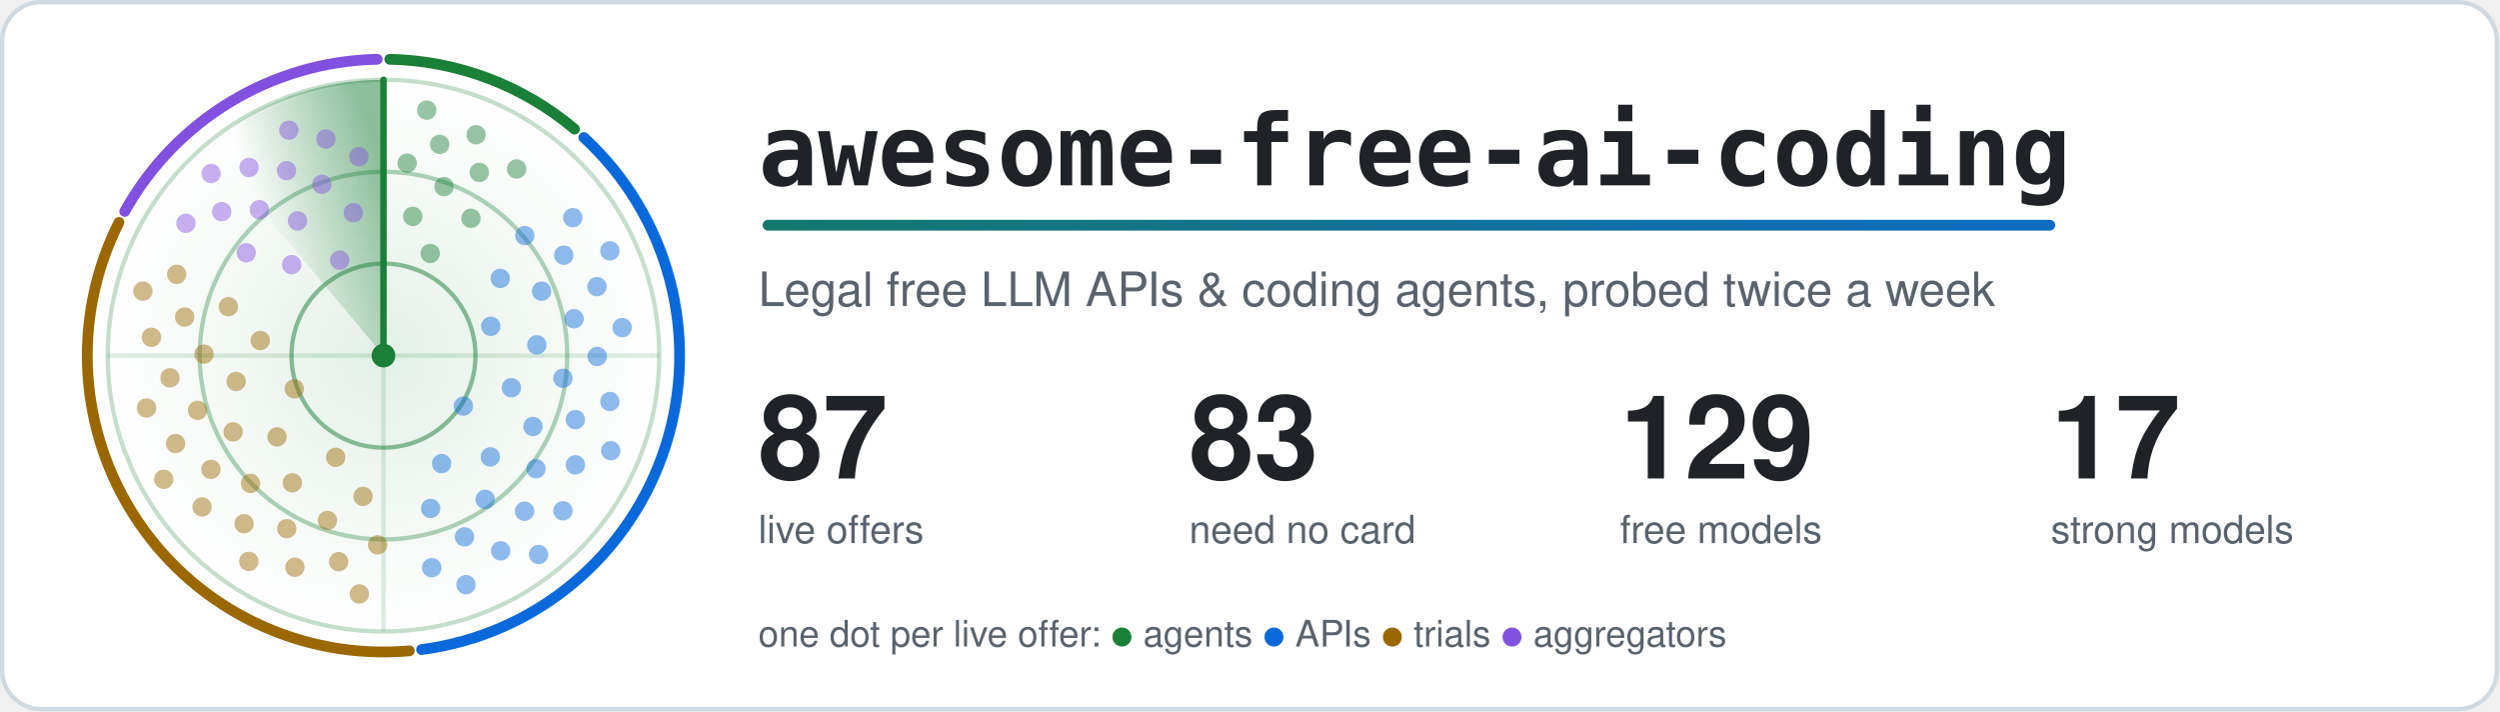
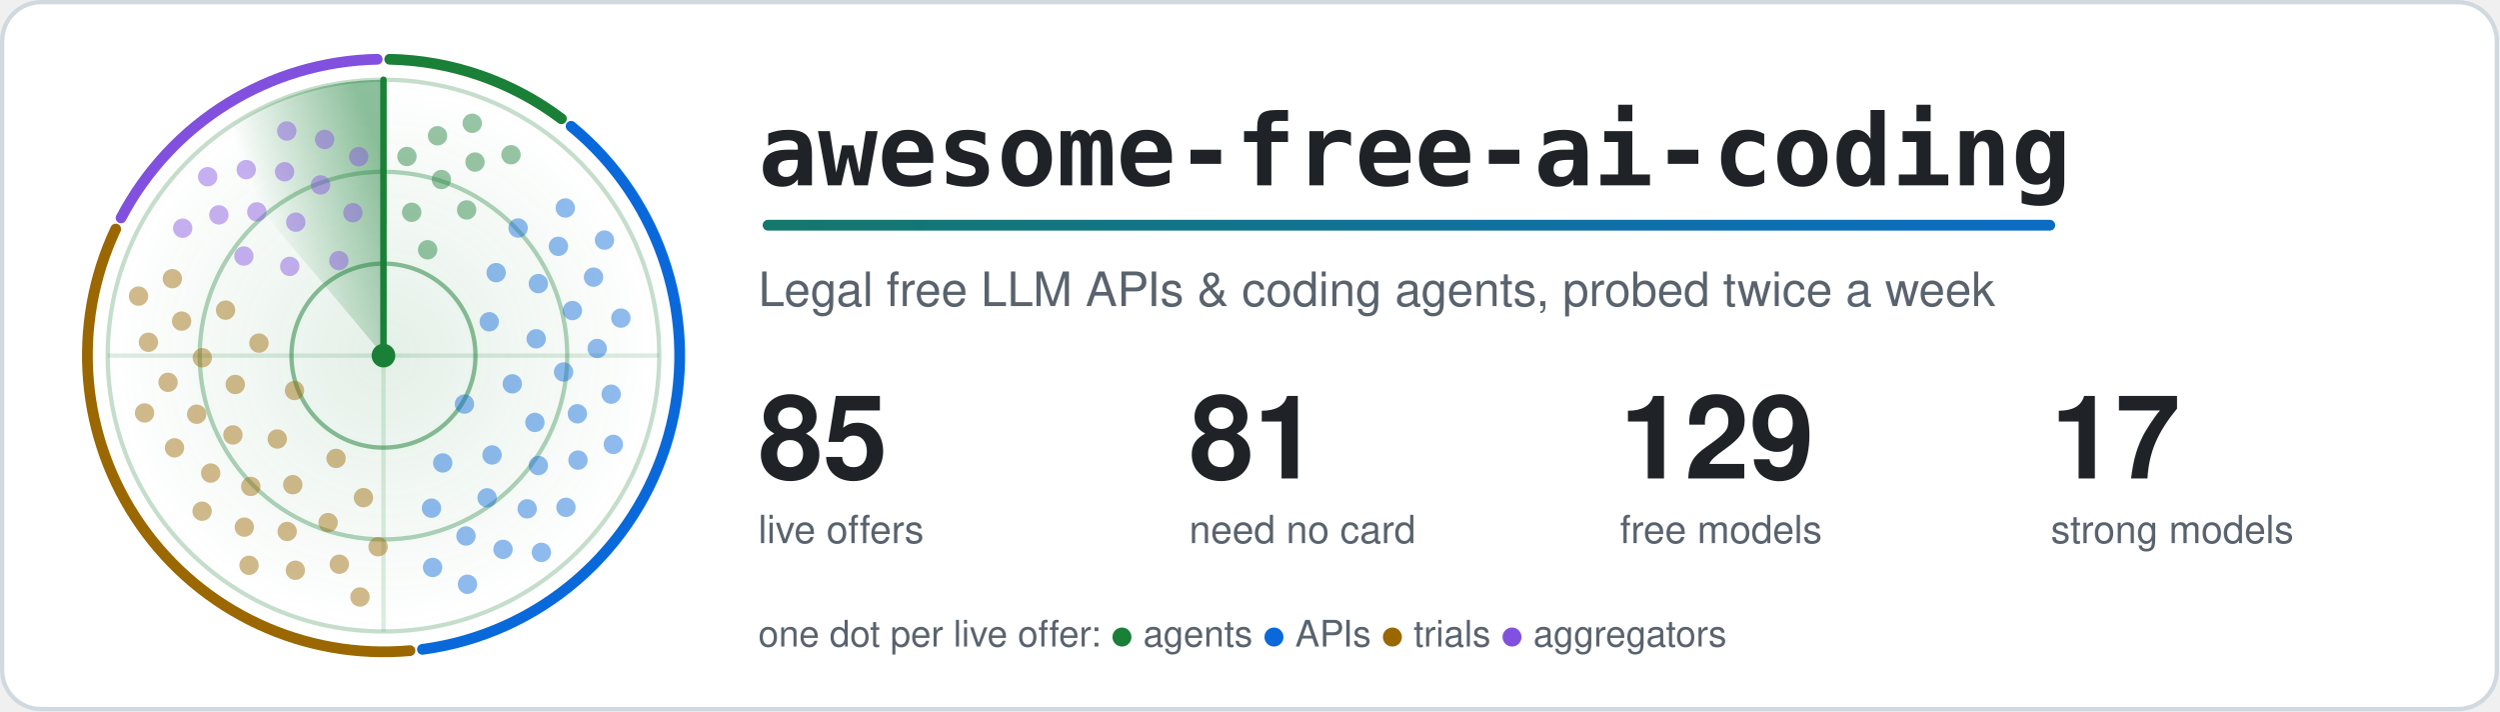
<svg xmlns="http://www.w3.org/2000/svg" width="1160" height="330" viewBox="0 0 1160 330" role="img" aria-labelledby="title">
  <style>.card{fill:#ffffff;stroke:#d1d9e0}.t{fill:#1f2328}.m{fill:#59636e}.ring{stroke:#1a7f37}.hub{fill:#1a7f37}.beam{stroke:#1a7f37}.s0,.s1,.g0,.g1{stop-color:#1a7f37}.a0{stop-color:#1a7f37}.a1{stop-color:#0969da}.dot.agents,.key.agents{fill:#1a7f37}.rim.agents{stroke:#1a7f37}.dot.apis,.key.apis{fill:#0969da}.rim.apis{stroke:#0969da}.dot.trials,.key.trials{fill:#9a6700}.rim.trials{stroke:#9a6700}.dot.aggregators,.key.aggregators{fill:#8250df}.rim.aggregators{stroke:#8250df}.rim{fill:none}.s0{stop-opacity:.5}.s1,.g1{stop-opacity:0}.g0{stop-opacity:.12}.dot{opacity:.45;animation:ping 6s linear infinite}@keyframes ping{0%,4%{opacity:1}55%,100%{opacity:.45}}.turning{animation:turn 6s linear infinite}@keyframes turn{to{transform:rotate(360deg)}}@media (prefers-reduced-motion: reduce) {.dot { animation: none; opacity: 1 } .turning { animation: none }}</style>
  <defs>
    <linearGradient id="accent" gradientUnits="userSpaceOnUse" x1="0" y1="0" x2="1100" y2="0">
      <stop class="a0" offset="0" />
      <stop class="a1" offset="1" />
    </linearGradient>
  </defs>
  <rect class="card" x="1" y="1" width="1158" height="328" rx="18" stroke-width="2" />
  <defs>
    <radialGradient id="glow">
      <stop class="g0" offset="0" />
      <stop class="g1" offset="1" />
    </radialGradient>
  </defs>
  <circle cx="178.0" cy="165.0" r="128.0" fill="url(#glow)" />
  <circle class="ring" cx="178.0" cy="165.0" r="42.7" fill="none" stroke-width="2" stroke-opacity=".5" />
  <circle class="ring" cx="178.0" cy="165.0" r="85.3" fill="none" stroke-width="2" stroke-opacity=".35" />
  <circle class="ring" cx="178.0" cy="165.0" r="128.0" fill="none" stroke-width="2" stroke-opacity=".25" />
  <path class="ring" d="M50.0 165.0H306.0M178.0 37.0V293.0" stroke-width="2" stroke-opacity=".15" />
-   <path class="rim agents" d="M180.9 27.5A137.5 137.5 0 0 1 266.7 59.9" stroke-width="5" stroke-linecap="round" />
-   <path class="rim apis" d="M271.0 63.8A137.5 137.5 0 0 1 195.7 301.4" stroke-width="5" stroke-linecap="round" />
-   <path class="rim trials" d="M190.0 302.0A137.5 137.5 0 0 1 55.2 103.2" stroke-width="5" stroke-linecap="round" />
-   <path class="rim aggregators" d="M57.9 98.1A137.5 137.5 0 0 1 175.1 27.5" stroke-width="5" stroke-linecap="round" />
+   <path class="rim agents" d="M180.9 27.5A137.5 137.5 0 0 1 260.6 55.1" stroke-width="5" stroke-linecap="round" />
+   <path class="rim apis" d="M265.1 58.6A137.5 137.5 0 0 1 196.1 301.3" stroke-width="5" stroke-linecap="round" />
+   <path class="rim trials" d="M190.3 301.9A137.5 137.5 0 0 1 53.7 106.3" stroke-width="5" stroke-linecap="round" />
+   <path class="rim aggregators" d="M56.2 101.1A137.5 137.5 0 0 1 175.1 27.5" stroke-width="5" stroke-linecap="round" />
  <defs>
    <linearGradient id="sweep" gradientUnits="userSpaceOnUse" x1="178.0" y1="75.4" x2="120.4" y2="96.4">
      <stop class="s0" offset="0" />
      <stop class="s1" offset="1" />
    </linearGradient>
  </defs>
  <g class="turning" style="transform-origin:178.0px 165.0px">
    <path fill="url(#sweep)" d="M178.0 165.0L95.7 66.9A128.0 128.0 0 0 1 178.0 37.0Z" />
    <line class="beam" x1="178.0" y1="165.0" x2="178.0" y2="37.0" stroke-width="3" stroke-linecap="round" />
  </g>
-   <circle class="dot agents" cx="199.7" cy="117.6" r="4.5" style="animation-delay:0.41s" />
-   <circle class="dot agents" cx="191.6" cy="100.4" r="4.5" style="animation-delay:0.20s" />
-   <circle class="dot agents" cx="218.6" cy="101.3" r="4.5" style="animation-delay:0.54s" />
-   <circle class="dot agents" cx="206.1" cy="86.6" r="4.5" style="animation-delay:0.33s" />
-   <circle class="dot agents" cx="189.0" cy="75.7" r="4.5" style="animation-delay:0.12s" />
-   <circle class="dot agents" cx="222.5" cy="80.0" r="4.5" style="animation-delay:0.46s" />
-   <circle class="dot agents" cx="204.1" cy="67.0" r="4.5" style="animation-delay:0.25s" />
-   <circle class="dot agents" cx="239.8" cy="78.4" r="4.5" style="animation-delay:0.59s" />
-   <circle class="dot agents" cx="221.0" cy="62.5" r="4.5" style="animation-delay:0.38s" />
-   <circle class="dot agents" cx="198.1" cy="51.1" r="4.5" style="animation-delay:0.17s" />
-   <circle class="dot apis" cx="215.1" cy="188.4" r="4.5" style="animation-delay:2.04s" />
-   <circle class="dot apis" cx="227.8" cy="151.4" r="4.5" style="animation-delay:1.25s" />
-   <circle class="dot apis" cx="205.0" cy="215.1" r="4.5" style="animation-delay:2.53s" />
-   <circle class="dot apis" cx="237.4" cy="179.9" r="4.5" style="animation-delay:1.74s" />
-   <circle class="dot apis" cx="232.2" cy="129.2" r="4.5" style="animation-delay:0.94s" />
-   <circle class="dot apis" cx="227.6" cy="212.0" r="4.5" style="animation-delay:2.22s" />
-   <circle class="dot apis" cx="249.2" cy="160.0" r="4.5" style="animation-delay:1.43s" />
-   <circle class="dot apis" cx="199.9" cy="235.9" r="4.5" style="animation-delay:2.71s" />
-   <circle class="dot apis" cx="247.4" cy="197.9" r="4.5" style="animation-delay:1.92s" />
-   <circle class="dot apis" cx="251.4" cy="135.1" r="4.5" style="animation-delay:1.13s" />
-   <circle class="dot apis" cx="225.2" cy="231.7" r="4.5" style="animation-delay:2.41s" />
-   <circle class="dot apis" cx="261.3" cy="175.5" r="4.5" style="animation-delay:1.62s" />
-   <circle class="dot apis" cx="243.6" cy="109.3" r="4.5" style="animation-delay:0.83s" />
-   <circle class="dot apis" cx="248.8" cy="217.5" r="4.5" style="animation-delay:2.11s" />
-   <circle class="dot apis" cx="266.5" cy="147.9" r="4.5" style="animation-delay:1.32s" />
-   <circle class="dot apis" cx="215.6" cy="249.1" r="4.5" style="animation-delay:2.60s" />
-   <circle class="dot apis" cx="267.1" cy="194.7" r="4.5" style="animation-delay:1.81s" />
-   <circle class="dot apis" cx="261.7" cy="118.4" r="4.5" style="animation-delay:1.01s" />
-   <circle class="dot apis" cx="243.5" cy="237.2" r="4.5" style="animation-delay:2.30s" />
-   <circle class="dot apis" cx="277.2" cy="165.4" r="4.5" style="animation-delay:1.50s" />
-   <circle class="dot apis" cx="200.4" cy="263.4" r="4.5" style="animation-delay:2.79s" />
-   <circle class="dot apis" cx="267.1" cy="215.7" r="4.5" style="animation-delay:1.99s" />
-   <circle class="dot apis" cx="277.1" cy="133.0" r="4.5" style="animation-delay:1.20s" />
-   <circle class="dot apis" cx="232.4" cy="255.6" r="4.5" style="animation-delay:2.48s" />
-   <circle class="dot apis" cx="283.1" cy="186.3" r="4.5" style="animation-delay:1.69s" />
-   <circle class="dot apis" cx="265.9" cy="101.0" r="4.5" style="animation-delay:0.90s" />
-   <circle class="dot apis" cx="261.3" cy="237.0" r="4.5" style="animation-delay:2.18s" />
-   <circle class="dot apis" cx="288.8" cy="152.0" r="4.5" style="animation-delay:1.39s" />
-   <circle class="dot apis" cx="216.3" cy="271.3" r="4.5" style="animation-delay:2.67s" />
-   <circle class="dot apis" cx="283.5" cy="209.1" r="4.5" style="animation-delay:1.88s" />
-   <circle class="dot apis" cx="283.1" cy="116.4" r="4.5" style="animation-delay:1.09s" />
-   <circle class="dot apis" cx="250.0" cy="257.3" r="4.5" style="animation-delay:2.37s" />
-   <circle class="dot trials" cx="136.6" cy="180.4" r="4.5" style="animation-delay:4.16s" />
-   <circle class="dot trials" cx="155.8" cy="212.2" r="4.5" style="animation-delay:3.42s" />
-   <circle class="dot trials" cx="120.8" cy="158.0" r="4.5" style="animation-delay:4.62s" />
-   <circle class="dot trials" cx="128.6" cy="202.7" r="4.5" style="animation-delay:3.88s" />
-   <circle class="dot trials" cx="168.5" cy="230.3" r="4.5" style="animation-delay:3.14s" />
-   <circle class="dot trials" cx="109.6" cy="177.0" r="4.5" style="animation-delay:4.33s" />
-   <circle class="dot trials" cx="135.7" cy="224.0" r="4.5" style="animation-delay:3.59s" />
-   <circle class="dot trials" cx="106.0" cy="142.3" r="4.5" style="animation-delay:4.79s" />
-   <circle class="dot trials" cx="108.2" cy="200.4" r="4.5" style="animation-delay:4.05s" />
-   <circle class="dot trials" cx="152.0" cy="241.5" r="4.5" style="animation-delay:3.31s" />
-   <circle class="dot trials" cx="94.7" cy="164.3" r="4.5" style="animation-delay:4.51s" />
-   <circle class="dot trials" cx="116.3" cy="224.3" r="4.5" style="animation-delay:3.77s" />
-   <circle class="dot trials" cx="175.3" cy="252.8" r="4.5" style="animation-delay:3.03s" />
-   <circle class="dot trials" cx="91.7" cy="190.4" r="4.5" style="animation-delay:4.23s" />
-   <circle class="dot trials" cx="133.1" cy="245.3" r="4.5" style="animation-delay:3.49s" />
-   <circle class="dot trials" cx="85.7" cy="147.1" r="4.5" style="animation-delay:4.68s" />
-   <circle class="dot trials" cx="97.9" cy="217.8" r="4.5" style="animation-delay:3.94s" />
-   <circle class="dot trials" cx="157.2" cy="260.6" r="4.5" style="animation-delay:3.20s" />
-   <circle class="dot trials" cx="78.9" cy="175.3" r="4.5" style="animation-delay:4.40s" />
-   <circle class="dot trials" cx="113.3" cy="243.0" r="4.5" style="animation-delay:3.66s" />
-   <circle class="dot trials" cx="82.0" cy="127.3" r="4.5" style="animation-delay:4.86s" />
-   <circle class="dot trials" cx="81.5" cy="205.8" r="4.5" style="animation-delay:4.12s" />
-   <circle class="dot trials" cx="136.9" cy="263.2" r="4.5" style="animation-delay:3.38s" />
-   <circle class="dot trials" cx="70.3" cy="156.5" r="4.5" style="animation-delay:4.58s" />
-   <circle class="dot trials" cx="93.8" cy="235.2" r="4.5" style="animation-delay:3.84s" />
-   <circle class="dot trials" cx="166.8" cy="275.6" r="4.5" style="animation-delay:3.10s" />
-   <circle class="dot trials" cx="68.0" cy="189.3" r="4.5" style="animation-delay:4.29s" />
-   <circle class="dot trials" cx="115.5" cy="260.5" r="4.5" style="animation-delay:3.55s" />
-   <circle class="dot trials" cx="66.3" cy="135.1" r="4.5" style="animation-delay:4.75s" />
-   <circle class="dot trials" cx="76.0" cy="222.4" r="4.5" style="animation-delay:4.01s" />
-   <circle class="dot aggregators" cx="157.7" cy="120.7" r="4.5" style="animation-delay:5.59s" />
-   <circle class="dot aggregators" cx="135.4" cy="122.8" r="4.5" style="animation-delay:5.24s" />
-   <circle class="dot aggregators" cx="164.0" cy="98.7" r="4.5" style="animation-delay:5.80s" />
-   <circle class="dot aggregators" cx="138.1" cy="102.5" r="4.5" style="animation-delay:5.46s" />
-   <circle class="dot aggregators" cx="114.3" cy="117.3" r="4.5" style="animation-delay:5.11s" />
-   <circle class="dot aggregators" cx="149.4" cy="85.5" r="4.5" style="animation-delay:5.67s" />
-   <circle class="dot aggregators" cx="120.4" cy="97.3" r="4.5" style="animation-delay:5.33s" />
-   <circle class="dot aggregators" cx="166.6" cy="72.7" r="4.5" style="animation-delay:5.88s" />
-   <circle class="dot aggregators" cx="133.0" cy="79.2" r="4.5" style="animation-delay:5.54s" />
-   <circle class="dot aggregators" cx="102.9" cy="98.2" r="4.5" style="animation-delay:5.19s" />
-   <circle class="dot aggregators" cx="151.3" cy="64.5" r="4.5" style="animation-delay:5.75s" />
-   <circle class="dot aggregators" cx="115.6" cy="77.7" r="4.5" style="animation-delay:5.41s" />
-   <circle class="dot aggregators" cx="86.3" cy="103.6" r="4.5" style="animation-delay:5.06s" />
-   <circle class="dot aggregators" cx="134.1" cy="60.4" r="4.5" style="animation-delay:5.62s" />
-   <circle class="dot aggregators" cx="98.0" cy="80.5" r="4.5" style="animation-delay:5.28s" />
+   <circle class="dot agents" cx="198.5" cy="115.9" r="4.5" style="animation-delay:0.38s" />
+   <circle class="dot agents" cx="191.1" cy="98.5" r="4.5" style="animation-delay:0.19s" />
+   <circle class="dot agents" cx="216.6" cy="97.4" r="4.5" style="animation-delay:0.50s" />
+   <circle class="dot agents" cx="204.9" cy="83.3" r="4.5" style="animation-delay:0.30s" />
+   <circle class="dot agents" cx="188.9" cy="72.6" r="4.5" style="animation-delay:0.11s" />
+   <circle class="dot agents" cx="220.5" cy="75.2" r="4.5" style="animation-delay:0.42s" />
+   <circle class="dot agents" cx="203.1" cy="63.0" r="4.5" style="animation-delay:0.23s" />
+   <circle class="dot agents" cx="237.2" cy="71.8" r="4.5" style="animation-delay:0.54s" />
+   <circle class="dot agents" cx="219.2" cy="57.2" r="4.5" style="animation-delay:0.35s" />
+   <circle class="dot apis" cx="215.6" cy="187.5" r="4.5" style="animation-delay:2.02s" />
+   <circle class="dot apis" cx="227.1" cy="149.3" r="4.5" style="animation-delay:1.20s" />
+   <circle class="dot apis" cx="205.5" cy="214.8" r="4.5" style="animation-delay:2.52s" />
+   <circle class="dot apis" cx="237.8" cy="178.1" r="4.5" style="animation-delay:1.71s" />
+   <circle class="dot apis" cx="230.3" cy="126.5" r="4.5" style="animation-delay:0.89s" />
+   <circle class="dot apis" cx="228.4" cy="211.1" r="4.5" style="animation-delay:2.21s" />
+   <circle class="dot apis" cx="248.9" cy="157.2" r="4.5" style="animation-delay:1.40s" />
+   <circle class="dot apis" cx="200.3" cy="235.8" r="4.5" style="animation-delay:2.71s" />
+   <circle class="dot apis" cx="248.3" cy="196.0" r="4.5" style="animation-delay:1.90s" />
+   <circle class="dot apis" cx="249.9" cy="131.6" r="4.5" style="animation-delay:1.09s" />
+   <circle class="dot apis" cx="226.1" cy="231.0" r="4.5" style="animation-delay:2.40s" />
+   <circle class="dot apis" cx="261.6" cy="172.6" r="4.5" style="animation-delay:1.59s" />
+   <circle class="dot apis" cx="240.5" cy="105.8" r="4.5" style="animation-delay:0.78s" />
+   <circle class="dot apis" cx="249.9" cy="216.0" r="4.5" style="animation-delay:2.09s" />
+   <circle class="dot apis" cx="265.7" cy="144.1" r="4.5" style="animation-delay:1.28s" />
+   <circle class="dot apis" cx="216.3" cy="248.7" r="4.5" style="animation-delay:2.59s" />
+   <circle class="dot apis" cx="268.0" cy="192.0" r="4.5" style="animation-delay:1.78s" />
+   <circle class="dot apis" cx="259.2" cy="114.3" r="4.5" style="animation-delay:0.97s" />
+   <circle class="dot apis" cx="244.7" cy="236.1" r="4.5" style="animation-delay:2.28s" />
+   <circle class="dot apis" cx="277.2" cy="161.7" r="4.5" style="animation-delay:1.47s" />
+   <circle class="dot apis" cx="200.8" cy="263.3" r="4.5" style="animation-delay:2.78s" />
+   <circle class="dot apis" cx="268.3" cy="213.5" r="4.5" style="animation-delay:1.97s" />
+   <circle class="dot apis" cx="275.5" cy="128.6" r="4.5" style="animation-delay:1.16s" />
+   <circle class="dot apis" cx="233.5" cy="254.9" r="4.5" style="animation-delay:2.47s" />
+   <circle class="dot apis" cx="283.7" cy="182.9" r="4.5" style="animation-delay:1.66s" />
+   <circle class="dot apis" cx="262.4" cy="96.5" r="4.5" style="animation-delay:0.85s" />
+   <circle class="dot apis" cx="262.7" cy="235.4" r="4.5" style="animation-delay:2.16s" />
+   <circle class="dot apis" cx="288.2" cy="147.6" r="4.5" style="animation-delay:1.35s" />
+   <circle class="dot apis" cx="217.0" cy="271.1" r="4.5" style="animation-delay:2.66s" />
+   <circle class="dot apis" cx="284.7" cy="206.2" r="4.5" style="animation-delay:1.85s" />
+   <circle class="dot apis" cx="280.6" cy="111.4" r="4.5" style="animation-delay:1.04s" />
+   <circle class="dot apis" cx="251.3" cy="256.3" r="4.5" style="animation-delay:2.35s" />
+   <circle class="dot trials" cx="136.7" cy="181.2" r="4.5" style="animation-delay:4.14s" />
+   <circle class="dot trials" cx="156.0" cy="212.7" r="4.5" style="animation-delay:3.41s" />
+   <circle class="dot trials" cx="120.2" cy="159.2" r="4.5" style="animation-delay:4.60s" />
+   <circle class="dot trials" cx="128.7" cy="203.7" r="4.5" style="animation-delay:3.86s" />
+   <circle class="dot trials" cx="168.7" cy="230.9" r="4.5" style="animation-delay:3.13s" />
+   <circle class="dot trials" cx="109.2" cy="178.4" r="4.5" style="animation-delay:4.32s" />
+   <circle class="dot trials" cx="135.9" cy="224.9" r="4.5" style="animation-delay:3.59s" />
+   <circle class="dot trials" cx="104.7" cy="143.9" r="4.5" style="animation-delay:4.77s" />
+   <circle class="dot trials" cx="108.1" cy="201.8" r="4.5" style="animation-delay:4.04s" />
+   <circle class="dot trials" cx="152.3" cy="242.5" r="4.5" style="animation-delay:3.31s" />
+   <circle class="dot trials" cx="93.9" cy="166.0" r="4.5" style="animation-delay:4.49s" />
+   <circle class="dot trials" cx="116.4" cy="225.7" r="4.5" style="animation-delay:3.76s" />
+   <circle class="dot trials" cx="175.5" cy="253.7" r="4.5" style="animation-delay:3.03s" />
+   <circle class="dot trials" cx="91.3" cy="192.2" r="4.5" style="animation-delay:4.21s" />
+   <circle class="dot trials" cx="133.3" cy="246.6" r="4.5" style="animation-delay:3.48s" />
+   <circle class="dot trials" cx="84.3" cy="149.0" r="4.5" style="animation-delay:4.66s" />
+   <circle class="dot trials" cx="97.8" cy="219.5" r="4.5" style="animation-delay:3.93s" />
+   <circle class="dot trials" cx="157.5" cy="261.8" r="4.5" style="animation-delay:3.20s" />
+   <circle class="dot trials" cx="78.0" cy="177.4" r="4.5" style="animation-delay:4.38s" />
+   <circle class="dot trials" cx="113.4" cy="244.6" r="4.5" style="animation-delay:3.65s" />
+   <circle class="dot trials" cx="80.0" cy="129.3" r="4.5" style="animation-delay:4.83s" />
+   <circle class="dot trials" cx="81.0" cy="207.8" r="4.5" style="animation-delay:4.10s" />
+   <circle class="dot trials" cx="137.1" cy="264.6" r="4.5" style="animation-delay:3.37s" />
+   <circle class="dot trials" cx="68.9" cy="158.8" r="4.5" style="animation-delay:4.55s" />
+   <circle class="dot trials" cx="93.8" cy="237.2" r="4.5" style="animation-delay:3.82s" />
+   <circle class="dot trials" cx="167.1" cy="277.0" r="4.5" style="animation-delay:3.09s" />
+   <circle class="dot trials" cx="67.1" cy="191.6" r="4.5" style="animation-delay:4.28s" />
+   <circle class="dot trials" cx="115.6" cy="262.3" r="4.5" style="animation-delay:3.54s" />
+   <circle class="dot trials" cx="64.3" cy="137.4" r="4.5" style="animation-delay:4.73s" />
+   <circle class="dot aggregators" cx="157.3" cy="120.9" r="4.5" style="animation-delay:5.58s" />
+   <circle class="dot aggregators" cx="134.5" cy="123.6" r="4.5" style="animation-delay:5.23s" />
+   <circle class="dot aggregators" cx="163.8" cy="98.7" r="4.5" style="animation-delay:5.80s" />
+   <circle class="dot aggregators" cx="137.3" cy="103.1" r="4.5" style="animation-delay:5.44s" />
+   <circle class="dot aggregators" cx="113.2" cy="118.8" r="4.5" style="animation-delay:5.09s" />
+   <circle class="dot aggregators" cx="148.8" cy="85.8" r="4.5" style="animation-delay:5.66s" />
+   <circle class="dot aggregators" cx="119.2" cy="98.3" r="4.5" style="animation-delay:5.31s" />
+   <circle class="dot aggregators" cx="166.5" cy="72.7" r="4.5" style="animation-delay:5.88s" />
+   <circle class="dot aggregators" cx="132.1" cy="79.7" r="4.5" style="animation-delay:5.53s" />
+   <circle class="dot aggregators" cx="101.6" cy="99.7" r="4.5" style="animation-delay:5.17s" />
+   <circle class="dot aggregators" cx="150.7" cy="64.7" r="4.5" style="animation-delay:5.75s" />
+   <circle class="dot aggregators" cx="114.3" cy="78.7" r="4.5" style="animation-delay:5.39s" />
+   <circle class="dot aggregators" cx="84.8" cy="105.9" r="4.5" style="animation-delay:5.04s" />
+   <circle class="dot aggregators" cx="133.1" cy="60.8" r="4.5" style="animation-delay:5.61s" />
+   <circle class="dot aggregators" cx="96.4" cy="82.0" r="4.5" style="animation-delay:5.26s" />
  <circle class="hub" cx="178.0" cy="165.0" r="5.5" />
  <text class="t" x="352" y="86" font-family="ui-monospace, SFMono-Regular, Menlo, Consolas, monospace" font-size="46" font-weight="700">awesome-free-ai-coding</text>
  <rect x="354" y="102" width="600" height="5" rx="2.5" fill="url(#accent)" />
  <text class="m" x="352" y="142" font-family="-apple-system, BlinkMacSystemFont, 'Segoe UI', Helvetica, Arial, sans-serif" font-size="22">Legal free LLM APIs &amp; coding agents, probed twice a week</text>
-   <text class="t" x="352" y="222" font-family="-apple-system, BlinkMacSystemFont, 'Segoe UI', Helvetica, Arial, sans-serif" font-size="54" font-weight="700">87</text>
+   <text class="t" x="352" y="222" font-family="-apple-system, BlinkMacSystemFont, 'Segoe UI', Helvetica, Arial, sans-serif" font-size="54" font-weight="700">85</text>
  <text class="m" x="352" y="252" font-family="-apple-system, BlinkMacSystemFont, 'Segoe UI', Helvetica, Arial, sans-serif" font-size="18">live offers</text>
-   <text class="t" x="552" y="222" font-family="-apple-system, BlinkMacSystemFont, 'Segoe UI', Helvetica, Arial, sans-serif" font-size="54" font-weight="700">83</text>
+   <text class="t" x="552" y="222" font-family="-apple-system, BlinkMacSystemFont, 'Segoe UI', Helvetica, Arial, sans-serif" font-size="54" font-weight="700">81</text>
  <text class="m" x="552" y="252" font-family="-apple-system, BlinkMacSystemFont, 'Segoe UI', Helvetica, Arial, sans-serif" font-size="18">need no card</text>
  <text class="t" x="752" y="222" font-family="-apple-system, BlinkMacSystemFont, 'Segoe UI', Helvetica, Arial, sans-serif" font-size="54" font-weight="700">129</text>
  <text class="m" x="752" y="252" font-family="-apple-system, BlinkMacSystemFont, 'Segoe UI', Helvetica, Arial, sans-serif" font-size="18">free models</text>
  <text class="t" x="952" y="222" font-family="-apple-system, BlinkMacSystemFont, 'Segoe UI', Helvetica, Arial, sans-serif" font-size="54" font-weight="700">17</text>
  <text class="m" x="952" y="252" font-family="-apple-system, BlinkMacSystemFont, 'Segoe UI', Helvetica, Arial, sans-serif" font-size="18">strong models</text>
  <text class="m" x="352" y="300" font-family="-apple-system, BlinkMacSystemFont, 'Segoe UI', Helvetica, Arial, sans-serif" font-size="17">one dot per live offer: <tspan class="key agents">●</tspan> agents <tspan class="key apis">●</tspan> APIs <tspan class="key trials">●</tspan> trials <tspan class="key aggregators">●</tspan> aggregators</text>
</svg>
